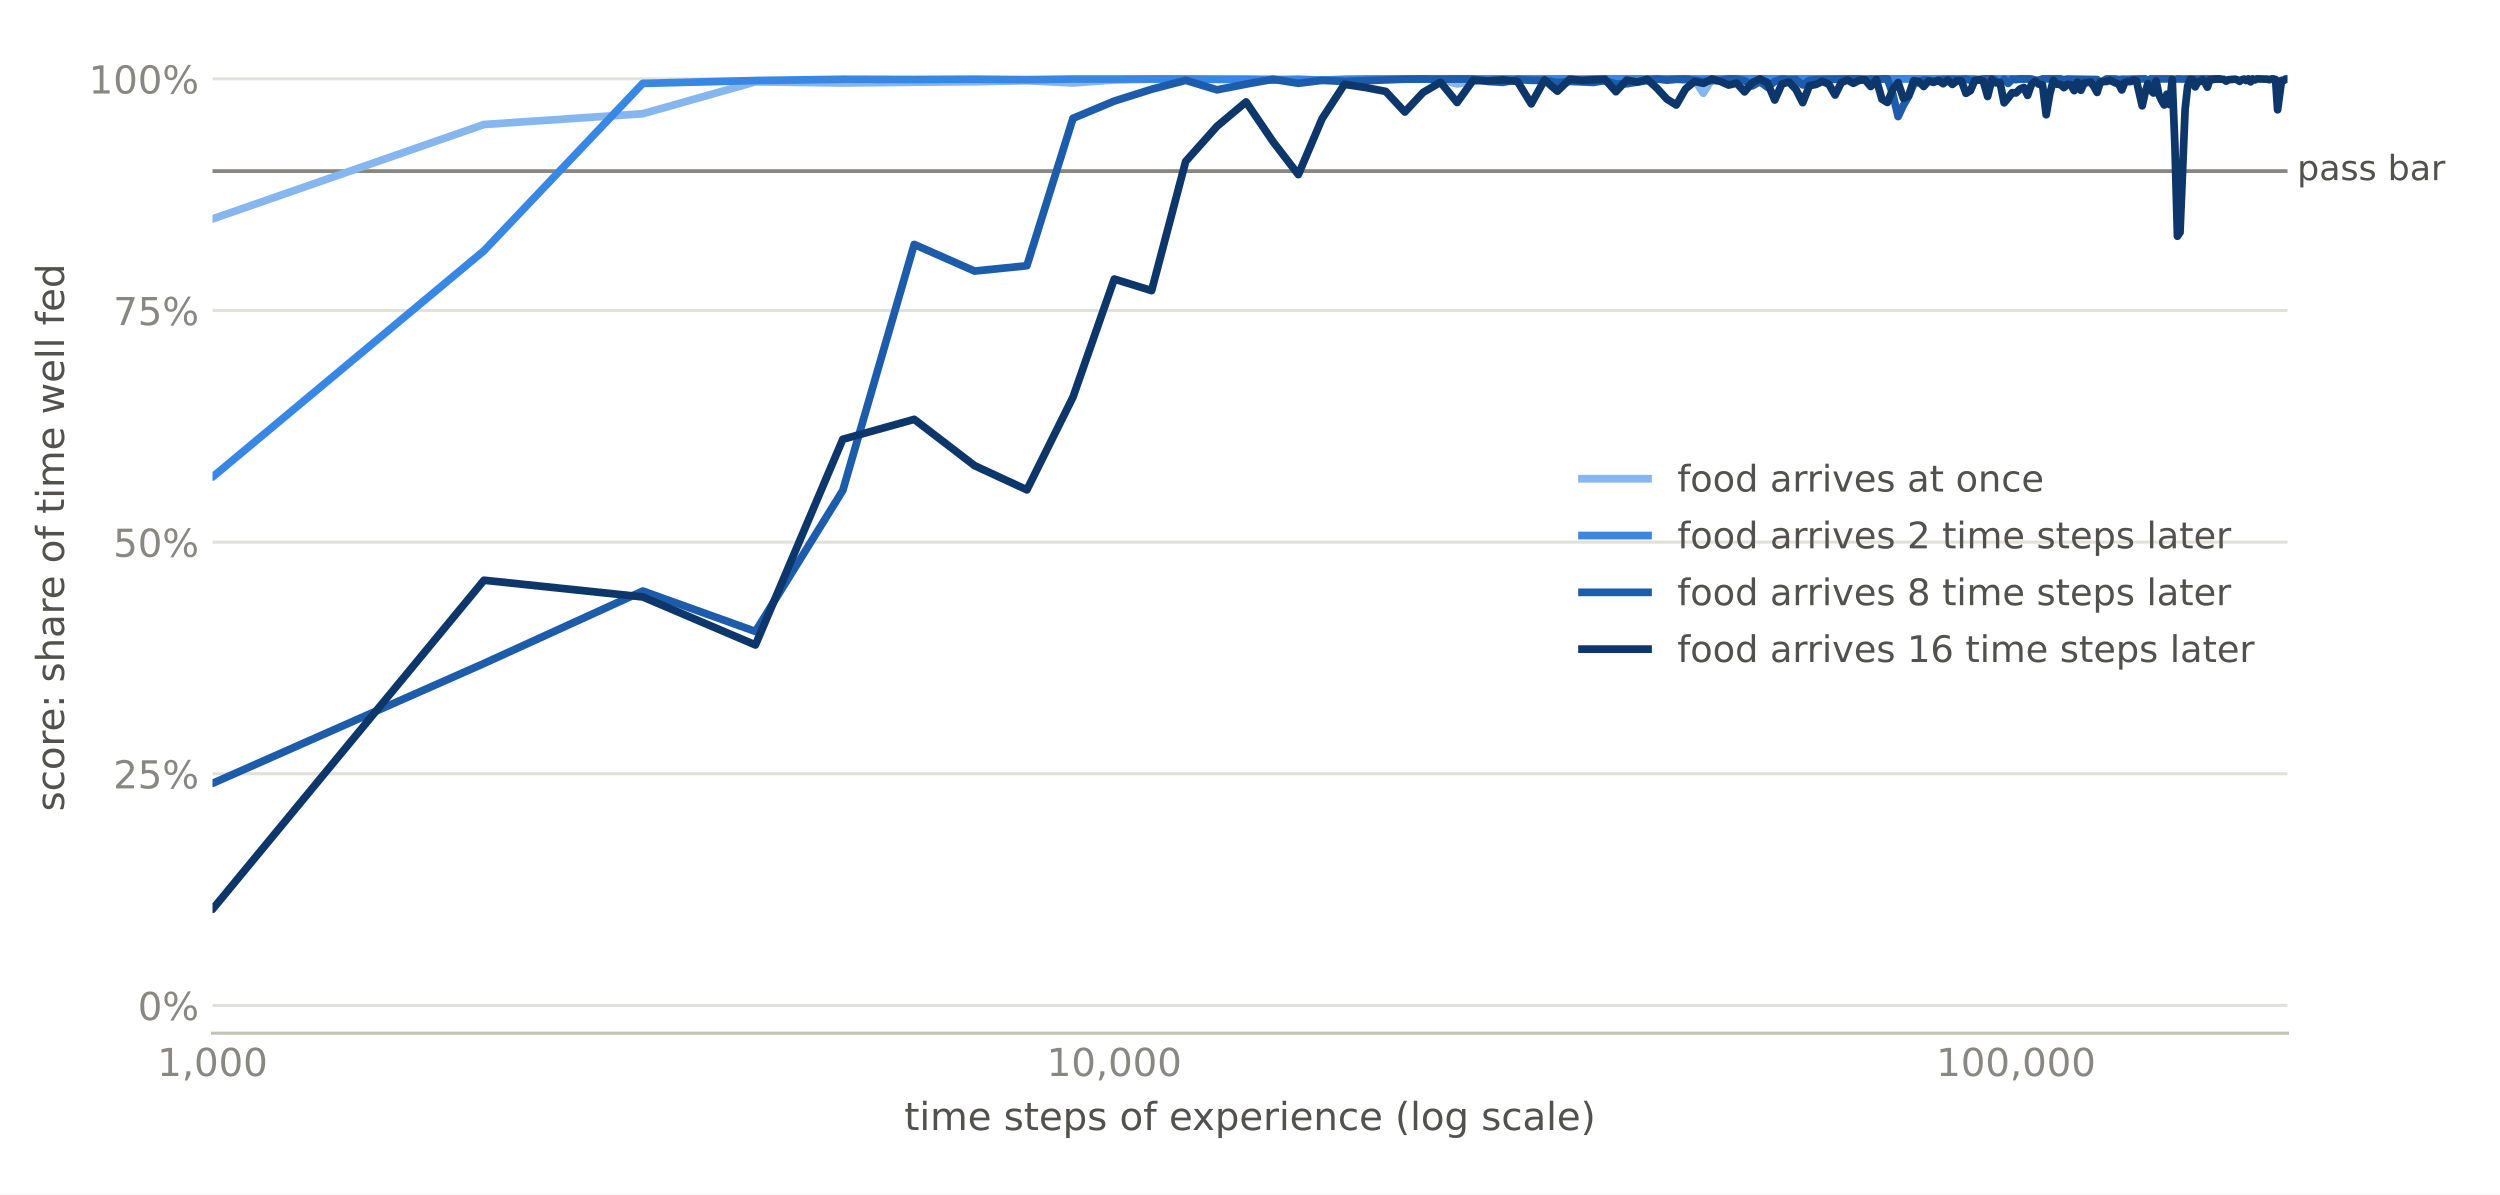
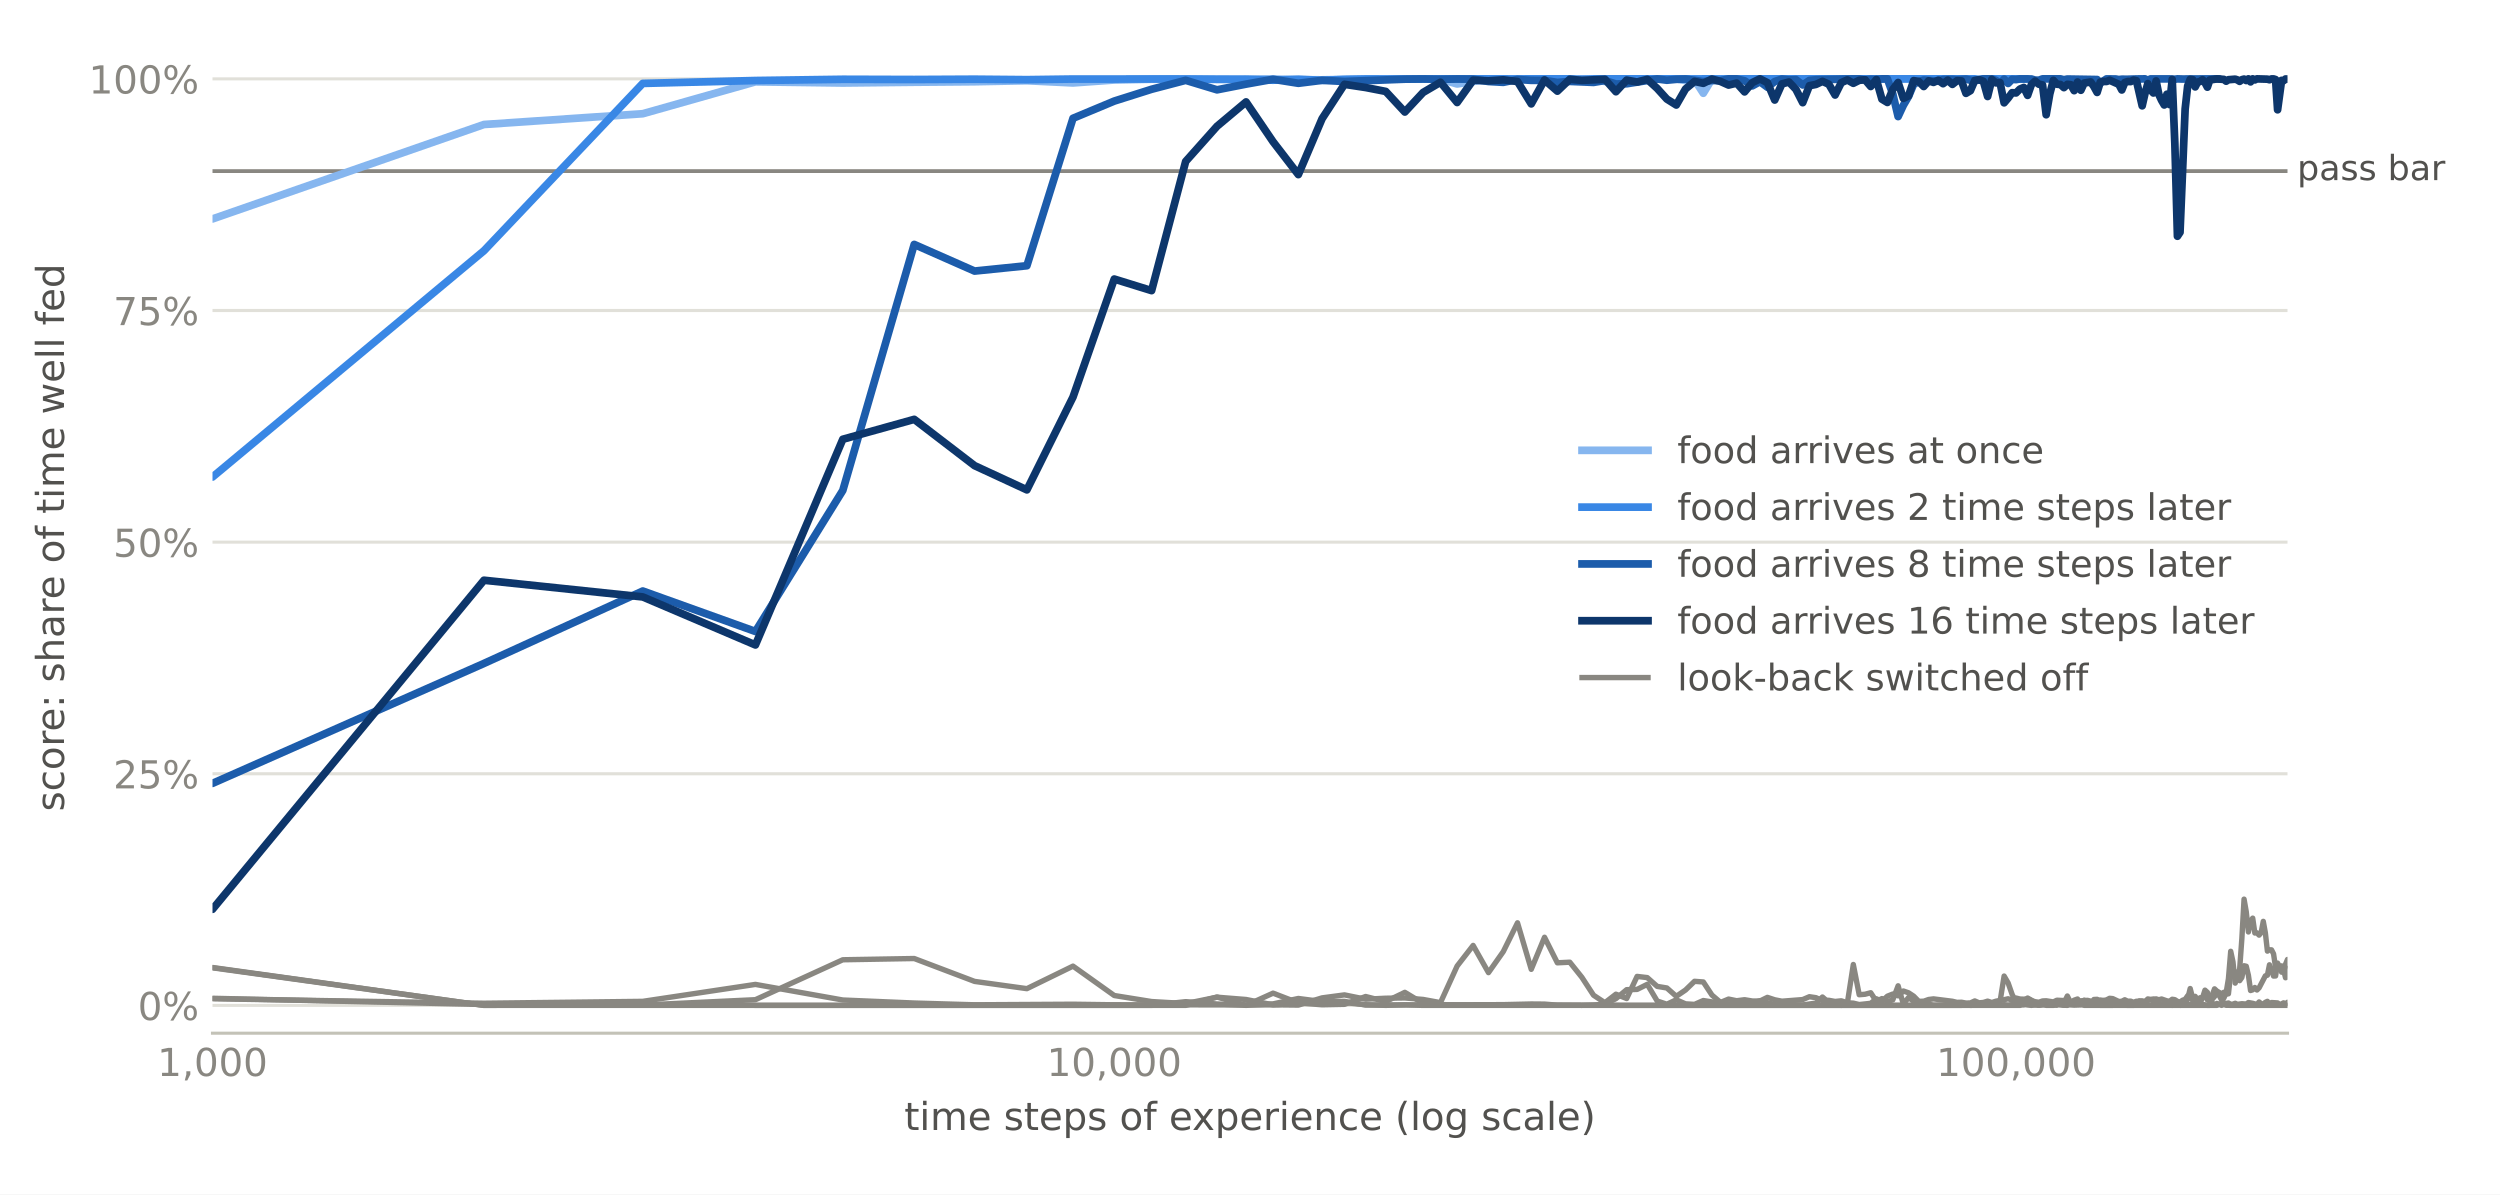
<svg xmlns="http://www.w3.org/2000/svg" width="648pt" height="309.6pt" viewBox="0 0 648 309.6" version="1.1">
  <defs>
    <style type="text/css">*{stroke-linejoin: round; stroke-linecap: butt}</style>
  </defs>
  <g id="figure_1">
    <g id="patch_1">
      <path d="M 0 309.6  L 648 309.6  L 648 0  L 0 0  z " style="fill: #ffffff" />
    </g>
    <g id="axes_1">
      <g id="patch_2">
        <path d="M 55.08 267.804  L 592.92 267.804  L 592.92 10.836  L 55.08 10.836  z " style="fill: #ffffff" />
      </g>
      <g id="matplotlib.axis_1">
        <g id="xtick_1">
          <g id="line2d_1" />
          <g id="text_1">
            <text style="font-size: 10px; font-family: 'DejaVu Sans', 'Bitstream Vera Sans', 'Computer Modern Sans Serif', 'Lucida Grande', 'Verdana', 'Geneva', 'Lucid', 'Arial', 'Helvetica', 'Avant Garde', sans-serif; text-anchor: middle; fill: #898781" x="55.08" y="278.902" transform="rotate(-0 55.08 278.9017)">1,000</text>
          </g>
        </g>
        <g id="xtick_2">
          <g id="line2d_2" />
          <g id="text_2">
            <text style="font-size: 10px; font-family: 'DejaVu Sans', 'Bitstream Vera Sans', 'Computer Modern Sans Serif', 'Lucida Grande', 'Verdana', 'Geneva', 'Lucid', 'Arial', 'Helvetica', 'Avant Garde', sans-serif; text-anchor: middle; fill: #898781" x="288.819" y="278.902" transform="rotate(-0 288.8188 278.9017)">10,000</text>
          </g>
        </g>
        <g id="xtick_3">
          <g id="line2d_3" />
          <g id="text_3">
            <text style="font-size: 10px; font-family: 'DejaVu Sans', 'Bitstream Vera Sans', 'Computer Modern Sans Serif', 'Lucida Grande', 'Verdana', 'Geneva', 'Lucid', 'Arial', 'Helvetica', 'Avant Garde', sans-serif; text-anchor: middle; fill: #898781" x="522.558" y="278.902" transform="rotate(-0 522.5576 278.9017)">100,000</text>
          </g>
        </g>
        <g id="text_4">
          <text style="font-size: 10px; font-family: 'DejaVu Sans', 'Bitstream Vera Sans', 'Computer Modern Sans Serif', 'Lucida Grande', 'Verdana', 'Geneva', 'Lucid', 'Arial', 'Helvetica', 'Avant Garde', sans-serif; text-anchor: middle; fill: #52514e" x="324" y="292.902" transform="rotate(-0 324 292.9024)">time steps of experience (log scale)</text>
        </g>
      </g>
      <g id="matplotlib.axis_2">
        <g id="ytick_1">
          <g id="line2d_4">
            <path d="M 55.08 260.599  L 592.92 260.599  " clip-path="url(#p5196640c38)" style="fill: none; stroke: #e1e0d9; stroke-width: 0.8; stroke-linecap: square" />
          </g>
          <g id="line2d_5" />
          <g id="text_5">
            <text style="font-size: 10px; font-family: 'DejaVu Sans', 'Bitstream Vera Sans', 'Computer Modern Sans Serif', 'Lucida Grande', 'Verdana', 'Geneva', 'Lucid', 'Arial', 'Helvetica', 'Avant Garde', sans-serif; text-anchor: end; fill: #898781" x="51.58" y="264.398" transform="rotate(-0 51.58 264.3981)">0%</text>
          </g>
        </g>
        <g id="ytick_2">
          <g id="line2d_6">
            <path d="M 55.08 200.56  L 592.92 200.56  " clip-path="url(#p5196640c38)" style="fill: none; stroke: #e1e0d9; stroke-width: 0.8; stroke-linecap: square" />
          </g>
          <g id="line2d_7" />
          <g id="text_6">
            <text style="font-size: 10px; font-family: 'DejaVu Sans', 'Bitstream Vera Sans', 'Computer Modern Sans Serif', 'Lucida Grande', 'Verdana', 'Geneva', 'Lucid', 'Arial', 'Helvetica', 'Avant Garde', sans-serif; text-anchor: end; fill: #898781" x="51.58" y="204.359" transform="rotate(-0 51.58 204.3589)">25%</text>
          </g>
        </g>
        <g id="ytick_3">
          <g id="line2d_8">
            <path d="M 55.08 140.521  L 592.92 140.521  " clip-path="url(#p5196640c38)" style="fill: none; stroke: #e1e0d9; stroke-width: 0.8; stroke-linecap: square" />
          </g>
          <g id="line2d_9" />
          <g id="text_7">
            <text style="font-size: 10px; font-family: 'DejaVu Sans', 'Bitstream Vera Sans', 'Computer Modern Sans Serif', 'Lucida Grande', 'Verdana', 'Geneva', 'Lucid', 'Arial', 'Helvetica', 'Avant Garde', sans-serif; text-anchor: end; fill: #898781" x="51.58" y="144.32" transform="rotate(-0 51.58 144.3196)">50%</text>
          </g>
        </g>
        <g id="ytick_4">
          <g id="line2d_10">
            <path d="M 55.08 80.482  L 592.92 80.482  " clip-path="url(#p5196640c38)" style="fill: none; stroke: #e1e0d9; stroke-width: 0.8; stroke-linecap: square" />
          </g>
          <g id="line2d_11" />
          <g id="text_8">
            <text style="font-size: 10px; font-family: 'DejaVu Sans', 'Bitstream Vera Sans', 'Computer Modern Sans Serif', 'Lucida Grande', 'Verdana', 'Geneva', 'Lucid', 'Arial', 'Helvetica', 'Avant Garde', sans-serif; text-anchor: end; fill: #898781" x="51.58" y="84.28" transform="rotate(-0 51.58 84.28036)">75%</text>
          </g>
        </g>
        <g id="ytick_5">
          <g id="line2d_12">
            <path d="M 55.08 20.442  L 592.92 20.442  " clip-path="url(#p5196640c38)" style="fill: none; stroke: #e1e0d9; stroke-width: 0.8; stroke-linecap: square" />
          </g>
          <g id="line2d_13" />
          <g id="text_9">
            <text style="font-size: 10px; font-family: 'DejaVu Sans', 'Bitstream Vera Sans', 'Computer Modern Sans Serif', 'Lucida Grande', 'Verdana', 'Geneva', 'Lucid', 'Arial', 'Helvetica', 'Avant Garde', sans-serif; text-anchor: end; fill: #898781" x="51.58" y="24.241" transform="rotate(-0 51.58 24.24111)">100%</text>
          </g>
        </g>
        <g id="text_10">
          <text style="font-size: 10px; font-family: 'DejaVu Sans', 'Bitstream Vera Sans', 'Computer Modern Sans Serif', 'Lucida Grande', 'Verdana', 'Geneva', 'Lucid', 'Arial', 'Helvetica', 'Avant Garde', sans-serif; text-anchor: middle; fill: #52514e" x="16.589" y="139.32" transform="rotate(-90 16.58859 139.32)">score: share of time well fed</text>
        </g>
      </g>
      <g id="line2d_14">
        <path d="M 55.08 44.35  L 592.92 44.35  " clip-path="url(#p5196640c38)" style="fill: none; stroke: #898781; stroke-linecap: square" />
      </g>
      <g id="line2d_15">
+         <path d="M 55.08 258.881  L 125.442 260.036  L 166.602 259.549  L 195.805 255.158  L 218.456 259.203  L 236.964 259.984  L 252.612 260.442  L 278.124 260.292  L 288.819 260.442  L 329.978 260.479  L 342.684 259.616  L 348.486 259.556  L 353.974 260.509  L 389.645 260.404  L 396.899 260.232  L 400.341 260.262  L 403.669 260.539  L 410.016 260.584  L 413.046 260.494  L 415.989 260.277  L 418.848 258.851  L 421.63 256.524  L 424.337 256.457  L 426.974 255.143  L 429.544 259.466  L 432.05 260.292  L 434.496 259.151  L 436.885 260.194  L 439.219 260.337  L 441.5 259.338  L 443.731 259.691  L 445.914 259.849  L 448.051 258.963  L 450.144 259.391  L 452.195 259.128  L 454.205 259.459  L 456.177 259.466  L 458.11 258.52  L 460.008 259.143  L 461.87 259.511  L 467.262 259.091  L 468.997 258.348  L 470.703 258.603  L 472.381 259.368  L 474.031 259.278  L 475.656 259.579  L 477.254 259.414  L 478.828 259.924  L 480.378 260.014  L 481.905 260.382  L 484.89 260.059  L 486.351 258.888  L 487.791 259.526  L 489.211 258.213  L 490.611 257.657  L 491.992 258.115  L 493.355 256.869  L 494.699 257.335  L 496.026 258.213  L 497.336 259.541  L 498.629 259.519  L 499.906 259.068  L 501.167 258.911  L 506.06 259.526  L 507.247 259.811  L 508.421 259.781  L 509.581 259.991  L 510.728 259.961  L 511.862 259.444  L 512.984 259.931  L 514.093 259.834  L 515.191 259.496  L 516.277 259.856  L 517.351 259.511  L 519.466 259.121  L 520.507 258.881  L 521.537 259.241  L 522.558 258.693  L 523.568 258.948  L 524.568 258.986  L 525.558 258.866  L 526.539 259.353  L 527.51 259.639  L 528.473 259.789  L 529.426 259.451  L 530.37 259.406  L 532.233 259.699  L 533.151 259.256  L 534.964 259.346  L 535.858 259.594  L 537.624 259.691  L 538.495 259.481  L 541.065 259.286  L 542.743 259.706  L 544.394 259.196  L 545.209 259.338  L 546.018 259.166  L 546.821 258.761  L 547.617 258.843  L 549.191 259.586  L 549.968 259.541  L 550.74 259.143  L 551.507 259.519  L 552.267 259.496  L 553.022 259.804  L 553.771 259.511  L 555.253 259.706  L 555.986 259.594  L 557.436 259.098  L 558.153 259.098  L 558.866 258.911  L 559.573 259.143  L 560.276 258.941  L 561.666 259.421  L 562.354 259.526  L 563.038 259.008  L 563.717 259.113  L 564.391 259.556  L 565.062 259.744  L 565.727 259.256  L 566.388 259.031  L 567.046 258.108  L 567.698 258.603  L 568.347 259.323  L 568.991 259.226  L 569.632 259.564  L 570.268 258.618  L 570.901 258.603  L 571.529 257.988  L 572.154 259.188  L 572.775 258.063  L 573.392 257.965  L 574.005 256.314  L 574.615 256.884  L 575.824 257.59  L 576.422 257.207  L 577.018 257.68  L 577.61 257.59  L 578.198 252.329  L 578.783 252.734  L 579.365 251.954  L 579.943 253.59  L 580.519 254.183  L 581.09 253.372  L 581.659 250.325  L 582.225 250.453  L 582.787 252.802  L 583.346 256.742  L 583.903 256.562  L 584.456 255.961  L 585.006 256.607  L 585.553 256.059  L 587.177 252.944  L 587.713 252.772  L 588.246 250.077  L 588.776 251.308  L 589.303 252.989  L 589.828 252.967  L 590.35 249.642  L 590.869 250.61  L 591.386 250.355  L 591.9 251.383  L 592.411 253.432  L 592.92 251.023  L 592.92 251.023  " clip-path="url(#p5196640c38)" style="fill: none; stroke: #898781; stroke-width: 1.4; stroke-linecap: round" />
+       </g>
+       <g id="line2d_16">
+         <path d="M 55.08 258.753  L 125.442 260.374  L 166.602 260.502  L 195.805 259.121  L 218.456 248.772  L 236.964 248.449  L 252.612 254.378  L 266.167 256.261  L 278.124 250.423  L 288.819 258.04  L 298.494 259.601  L 307.327 260.119  L 315.452 258.468  L 322.975 259.068  L 329.978 260.449  L 336.53 260.524  L 342.684 258.648  L 348.486 257.875  L 353.974 258.993  L 359.181 258.738  L 364.134 258.671  L 368.856 259.053  L 373.369 259.879  L 377.689 250.4  L 381.833 245.057  L 385.814 252.104  L 389.645 246.663  L 393.337 239.195  L 396.899 251.248  L 400.341 242.94  L 403.669 249.56  L 406.892 249.402  L 410.016 253.312  L 413.046 257.958  L 415.989 259.901  L 418.848 257.695  L 421.63 258.821  L 424.337 253.087  L 426.974 253.395  L 429.544 255.669  L 432.05 256.081  L 434.496 258.243  L 436.885 256.614  L 439.219 254.355  L 441.5 254.528  L 443.731 257.92  L 445.914 259.781  L 448.051 260.292  L 450.144 260.299  L 452.195 260.074  L 454.205 260.014  L 456.177 259.383  L 460.008 260.382  L 461.87 260.562  L 463.699 259.684  L 465.496 260.449  L 467.262 260.487  L 470.703 259.999  L 472.381 258.43  L 474.031 259.871  L 475.656 260.172  L 477.254 260.599  L 478.828 260.044  L 480.378 250.002  L 481.905 257.83  L 483.408 257.71  L 484.89 257.32  L 486.351 259.549  L 487.791 258.836  L 489.211 259.624  L 490.611 259.173  L 491.992 255.526  L 493.355 260.292  L 494.699 258.543  L 496.026 259.564  L 497.336 259.939  L 498.629 259.714  L 499.906 260.262  L 501.167 260.577  L 503.643 260.547  L 506.06 260.194  L 507.247 260.427  L 508.421 260.442  L 509.581 260.307  L 510.728 260.599  L 512.984 260.494  L 515.191 260.322  L 516.277 260.472  L 517.351 260.457  L 518.414 259.601  L 519.466 252.997  L 520.507 254.783  L 521.537 257.74  L 522.558 259.796  L 523.568 259.676  L 524.568 260.457  L 525.558 258.693  L 526.539 259.248  L 527.51 260.006  L 528.473 260.569  L 529.426 260.419  L 530.37 259.684  L 531.306 260.081  L 533.151 259.841  L 534.062 260.164  L 534.964 260.006  L 535.858 258.168  L 536.745 259.969  L 537.624 259.616  L 538.495 260.081  L 539.359 260.006  L 540.216 259.248  L 541.065 260.059  L 541.908 260.434  L 542.743 259.068  L 543.572 259.023  L 544.394 259.684  L 545.209 259.331  L 546.018 260.352  L 546.821 259.098  L 547.617 259.594  L 548.407 260.247  L 549.191 260.352  L 549.968 260.111  L 550.74 260.081  L 551.507 260.359  L 552.267 260.487  L 553.022 260.081  L 553.771 260.156  L 554.515 260.554  L 555.253 260.389  L 555.986 260.539  L 557.436 260.562  L 558.153 260.217  L 558.866 260.524  L 560.276 260.502  L 560.973 260.494  L 561.666 259.744  L 562.354 259.736  L 563.038 260.599  L 563.717 259.624  L 564.391 260.314  L 565.062 260.599  L 566.388 260.434  L 567.046 258.918  L 567.698 256.231  L 568.347 258.746  L 568.991 258.258  L 569.632 259.218  L 570.268 259.954  L 570.901 258.595  L 571.529 256.652  L 572.154 257.215  L 572.775 259.751  L 574.615 257.575  L 575.221 258.003  L 575.824 259.203  L 576.422 258.716  L 577.018 257.29  L 577.61 253.68  L 578.198 246.58  L 578.783 249.297  L 579.365 254.821  L 580.519 251.173  L 581.09 243.278  L 581.659 233.064  L 582.225 236.298  L 582.787 241.559  L 583.346 238.76  L 583.903 237.987  L 584.456 241.837  L 585.006 241.792  L 585.553 242.385  L 586.098 241.717  L 586.639 238.82  L 587.177 241.769  L 587.713 246.528  L 588.246 246.182  L 588.776 246.205  L 589.303 247.233  L 589.828 250.738  L 590.35 250.393  L 590.869 250.438  L 591.386 251.984  L 591.9 252.021  L 592.411 249.935  L 592.92 248.697  L 592.92 248.697  " clip-path="url(#p5196640c38)" style="fill: none; stroke: #898781; stroke-width: 1.4; stroke-linecap: round" />
+       </g>
+       <g id="line2d_17">
+         <path d="M 55.08 250.775  L 125.442 260.599  L 166.602 260.389  L 195.805 260.584  L 307.327 260.599  L 315.452 258.43  L 322.975 260.599  L 329.978 257.425  L 336.53 259.946  L 342.684 260.442  L 348.486 260.322  L 353.974 258.295  L 359.181 259.616  L 364.134 257.215  L 368.856 260.059  L 373.369 260.367  L 377.689 260.509  L 429.544 260.599  L 436.885 260.599  L 508.421 260.592  L 509.581 260.217  L 510.728 260.449  L 511.862 260.329  L 514.093 260.517  L 515.191 260.577  L 516.277 260.329  L 518.414 260.569  L 519.466 260.412  L 520.507 260.539  L 521.537 260.397  L 522.558 260.509  L 524.568 260.299  L 526.539 260.599  L 527.51 260.389  L 528.473 259.924  L 529.426 259.871  L 530.37 260.224  L 531.306 260.299  L 532.233 260.524  L 533.151 260.569  L 534.062 260.239  L 534.964 260.577  L 535.858 260.419  L 537.624 260.539  L 539.359 260.479  L 540.216 260.314  L 541.065 260.434  L 541.908 260.314  L 542.743 260.389  L 543.572 260.284  L 544.394 260.599  L 547.617 260.599  L 549.191 259.661  L 549.968 260.487  L 551.507 260.599  L 553.022 260.599  L 553.771 260.457  L 554.515 259.406  L 555.253 259.421  L 555.986 259.624  L 556.713 258.926  L 557.436 259.053  L 558.153 258.948  L 558.866 259.293  L 559.573 260.014  L 560.276 260.269  L 560.973 259.991  L 561.666 260.269  L 563.038 260.359  L 563.717 260.322  L 565.062 260.554  L 566.388 260.382  L 567.046 260.457  L 567.698 260.367  L 568.347 260.404  L 568.991 260.277  L 569.632 260.021  L 572.154 260.599  L 572.775 260.584  L 573.392 259.894  L 574.005 260.449  L 574.615 260.089  L 575.221 260.329  L 575.824 260.179  L 576.422 259.909  L 577.018 260.104  L 577.61 259.976  L 578.198 260.307  L 578.783 260.269  L 579.365 260.051  L 579.943 260.322  L 581.09 260.164  L 582.225 260.254  L 582.787 259.856  L 583.903 260.059  L 585.006 260.367  L 585.553 259.706  L 586.098 260.149  L 586.639 260.262  L 587.177 259.804  L 587.713 259.549  L 588.246 260.292  L 588.776 259.856  L 590.35 259.954  L 590.869 260.344  L 591.386 260.209  L 591.9 259.939  L 592.411 260.194  L 592.92 259.796  L 592.92 259.796  " clip-path="url(#p5196640c38)" style="fill: none; stroke: #898781; stroke-width: 1.4; stroke-linecap: round" />
+       </g>
+       <g id="line2d_18">
+         <path d="M 55.08 250.858  L 125.442 260.599  L 298.494 260.599  L 307.327 259.631  L 315.452 260.232  L 322.975 260.584  L 329.978 260.202  L 336.53 258.806  L 342.684 259.609  L 348.486 259.871  L 353.974 260.419  L 359.181 260.592  L 364.134 260.442  L 368.856 260.599  L 523.568 260.599  L 524.568 260.337  L 528.473 260.584  L 529.426 260.457  L 530.37 260.584  L 532.233 260.599  L 533.151 259.383  L 534.062 260.502  L 535.858 260.599  L 536.745 259.751  L 537.624 259.248  L 538.495 258.941  L 539.359 260.179  L 540.216 260.599  L 574.615 260.599  L 575.221 260.322  L 575.824 260.592  L 576.422 260.374  L 577.018 260.577  L 580.519 260.599  L 592.92 260.599  L 592.92 260.599  " clip-path="url(#p5196640c38)" style="fill: none; stroke: #898781; stroke-width: 1.4; stroke-linecap: round" />
+       </g>
+       <g id="line2d_19">
        <path d="M 55.08 56.749  L 125.442 32.268  L 166.602 29.478  L 195.805 21.208  L 218.456 21.515  L 236.964 21.315  L 252.612 21.185  L 266.167 20.92  L 278.124 21.495  L 288.819 20.735  L 298.494 20.535  L 307.327 20.455  L 315.452 20.467  L 322.975 20.447  L 329.978 20.462  L 336.53 20.68  L 342.684 20.692  L 348.486 20.59  L 353.974 20.475  L 359.181 20.447  L 364.134 20.477  L 368.856 20.447  L 373.369 20.507  L 377.689 21.768  L 381.833 21.115  L 385.814 20.6  L 389.645 20.56  L 393.337 20.532  L 396.899 20.48  L 400.341 20.475  L 403.669 20.457  L 406.892 20.98  L 410.016 20.487  L 413.046 20.68  L 415.989 21.113  L 418.848 20.522  L 421.63 20.455  L 424.337 21.158  L 426.974 20.515  L 429.544 20.497  L 432.05 20.462  L 434.496 20.452  L 436.885 20.883  L 439.219 20.655  L 441.5 24.17  L 443.731 20.492  L 445.914 20.462  L 448.051 20.442  L 450.144 20.447  L 452.195 20.442  L 454.205 20.725  L 456.177 20.445  L 458.11 20.445  L 460.008 20.442  L 461.87 20.445  L 463.699 20.442  L 465.496 20.445  L 467.262 20.442  L 468.997 20.442  L 470.703 20.442  L 472.381 20.442  L 474.031 20.445  L 475.656 20.442  L 477.254 20.442  L 478.828 20.505  L 480.378 20.475  L 481.905 20.562  L 483.408 20.445  L 484.89 20.442  L 486.351 20.627  L 487.791 20.442  L 489.211 20.442  L 490.611 20.445  L 491.992 20.442  L 493.355 20.445  L 494.699 20.445  L 496.026 20.442  L 497.336 20.442  L 498.629 20.442  L 499.906 20.462  L 501.167 20.442  L 502.413 20.442  L 503.643 20.492  L 504.859 20.497  L 506.06 20.447  L 507.247 20.442  L 508.421 20.445  L 509.581 20.442  L 510.728 20.442  L 511.862 20.55  L 512.984 20.482  L 514.093 20.442  L 515.191 20.515  L 516.277 20.515  L 517.351 20.452  L 518.414 20.442  L 519.466 20.457  L 520.507 20.542  L 521.537 20.442  L 522.558 20.442  L 523.568 20.442  L 524.568 20.482  " clip-path="url(#p5196640c38)" style="fill: none; stroke: #86b6ef; stroke-width: 2; stroke-linecap: round" />
      </g>
-       <g id="line2d_16">
+       <g id="line2d_20">
        <path d="M 55.08 123.647  L 125.442 64.991  L 166.602 21.621  L 195.805 20.87  L 218.456 20.55  L 236.964 20.605  L 252.612 20.527  L 266.167 20.65  L 278.124 20.487  L 288.819 20.49  L 298.494 20.47  L 307.327 20.487  L 315.452 20.577  L 322.975 20.602  L 329.978 20.788  L 336.53 20.532  L 342.684 20.815  L 348.486 20.577  L 353.974 20.477  L 359.181 20.487  L 364.134 20.49  L 368.856 20.467  L 373.369 20.442  L 377.689 20.442  L 381.833 20.442  L 385.814 20.442  L 389.645 20.445  L 393.337 20.457  L 396.899 20.442  L 400.341 20.445  L 403.669 20.442  L 406.892 20.442  L 410.016 20.545  L 413.046 20.442  L 415.989 20.442  L 418.848 20.442  L 421.63 20.442  L 424.337 20.442  L 426.974 20.445  L 429.544 20.442  L 432.05 20.442  L 434.496 20.442  L 436.885 20.442  L 439.219 20.457  L 441.5 20.447  L 443.731 20.442  L 445.914 20.485  L 448.051 20.442  L 450.144 20.445  L 452.195 20.442  L 454.205 20.442  L 456.177 20.442  L 458.11 20.442  L 460.008 20.442  L 461.87 20.442  L 463.699 20.442  L 465.496 20.445  L 467.262 20.452  L 468.997 20.442  L 470.703 20.442  L 472.381 20.442  L 474.031 20.442  L 475.656 20.442  L 477.254 20.442  L 478.828 20.45  L 480.378 20.445  L 481.905 20.442  L 483.408 20.442  L 484.89 20.442  L 486.351 20.442  L 487.791 20.442  L 489.211 20.442  L 490.611 20.442  L 491.992 20.442  L 493.355 20.442  L 494.699 20.442  L 496.026 20.442  L 497.336 20.442  L 498.629 20.442  L 499.906 20.442  L 501.167 20.442  L 502.413 20.442  L 503.643 20.442  L 504.859 20.442  L 506.06 20.442  L 507.247 20.442  L 508.421 20.442  L 509.581 20.442  L 510.728 20.442  L 511.862 20.442  L 512.984 20.755  L 514.093 20.447  L 515.191 20.445  L 516.277 20.442  L 517.351 20.442  L 518.414 20.442  L 519.466 20.442  L 520.507 20.442  L 521.537 20.442  L 522.558 20.442  L 523.568 20.442  L 524.568 20.442  L 525.558 20.442  " clip-path="url(#p5196640c38)" style="fill: none; stroke: #3987e5; stroke-width: 2; stroke-linecap: round" />
      </g>
-       <g id="line2d_17">
+       <g id="line2d_21">
        <path d="M 55.08 203.049  L 125.442 171.961  L 166.602 153.197  L 195.805 163.678  L 218.456 127.117  L 236.964 63.358  L 252.612 70.26  L 266.167 68.876  L 278.124 30.661  L 288.819 26.199  L 298.494 23.139  L 307.327 20.82  L 315.452 23.282  L 322.975 21.806  L 329.978 20.55  L 336.53 21.588  L 342.684 20.82  L 348.486 21.118  L 364.134 20.522  L 368.856 20.467  L 373.369 20.555  L 377.689 20.477  L 381.833 20.522  L 385.814 21.125  L 389.645 21.34  L 393.337 20.595  L 396.899 20.828  L 400.341 20.833  L 403.669 21.373  L 406.892 21.095  L 413.046 21.36  L 415.989 20.868  L 418.848 21.776  L 421.63 21.708  L 429.544 20.47  L 432.05 20.793  L 434.496 20.562  L 436.885 20.487  L 441.5 21.15  L 443.731 20.865  L 445.914 20.915  L 448.051 20.447  L 450.144 20.462  L 452.195 20.938  L 454.205 22.253  L 456.177 21.165  L 458.11 22.604  L 460.008 21.138  L 461.87 20.495  L 463.699 20.727  L 465.496 20.64  L 467.262 22.021  L 468.997 20.853  L 470.703 20.67  L 480.378 20.45  L 481.905 20.457  L 483.408 20.73  L 484.89 20.535  L 486.351 20.615  L 487.791 20.447  L 489.211 20.442  L 490.611 24.362  L 491.992 30.211  L 493.355 27.287  L 494.699 24.98  L 496.026 21.833  L 497.336 21.155  L 498.629 20.75  L 501.167 20.963  L 502.413 21.05  L 503.643 20.605  L 506.06 20.57  L 507.247 20.67  L 509.581 20.512  L 510.728 20.795  L 511.862 20.895  L 512.984 20.73  L 514.093 20.442  L 516.277 20.442  L 517.351 20.825  L 518.414 21.728  L 519.466 20.502  L 520.507 21.623  L 521.537 20.57  L 522.558 20.635  L 523.568 20.452  L 526.539 20.472  L 527.51 20.765  L 528.473 20.8  L 529.426 20.442  L 534.062 20.442  L 534.964 20.67  L 535.858 20.485  L 543.572 20.615  L 544.394 21.508  L 546.018 20.45  L 548.407 20.48  L 549.191 20.622  L 549.968 20.532  L 551.507 20.54  L 553.771 20.472  L 555.986 20.442  L 556.713 20.86  L 557.436 20.452  L 562.354 20.452  L 563.717 20.542  L 564.391 20.442  L 565.727 20.487  L 575.221 20.442  L 575.221 20.442  " clip-path="url(#p5196640c38)" style="fill: none; stroke: #1c5cab; stroke-width: 2; stroke-linecap: round" />
      </g>
-       <g id="line2d_18">
+       <g id="line2d_22">
        <path d="M 55.08 235.691  L 125.442 150.397  L 166.602 154.725  L 195.805 167.171  L 218.456 113.856  L 236.964 108.697  L 252.612 120.698  L 266.167 126.972  L 278.124 102.914  L 288.819 72.331  L 298.494 75.326  L 307.327 41.844  L 315.452 32.725  L 322.975 26.421  L 329.978 36.738  L 336.53 45.254  L 342.684 30.764  L 348.486 21.856  L 353.974 22.684  L 359.181 23.699  L 364.134 29.033  L 368.856 23.972  L 373.369 21.32  L 377.689 26.566  L 381.833 20.785  L 385.814 20.943  L 389.645 20.685  L 393.337 21.123  L 396.899 26.922  L 400.341 20.722  L 403.669 23.624  L 406.892 20.542  L 410.016 20.833  L 415.989 20.545  L 418.848 23.772  L 421.63 20.767  L 424.337 21.26  L 426.974 20.562  L 429.544 22.919  L 432.05 25.681  L 434.496 27.217  L 436.885 23.061  L 439.219 21.105  L 441.5 21.591  L 443.731 20.492  L 445.914 21.095  L 448.051 22.048  L 450.144 21.543  L 452.195 23.814  L 454.205 21.405  L 456.177 20.442  L 458.11 21.423  L 460.008 25.923  L 461.87 21.746  L 463.699 21.263  L 465.496 23.142  L 467.262 26.609  L 468.997 22.216  L 470.703 21.876  L 472.381 21.09  L 474.031 21.831  L 475.656 24.625  L 477.254 21.428  L 478.828 20.717  L 480.378 21.586  L 481.905 20.82  L 483.408 20.667  L 484.89 22.416  L 486.351 20.625  L 487.791 25.698  L 489.211 26.554  L 490.611 23.177  L 491.992 21.388  L 493.355 25.498  L 494.699 24.838  L 496.026 20.905  L 497.336 21.115  L 498.629 22.421  L 499.906 20.955  L 501.167 21.355  L 502.413 20.793  L 503.643 21.691  L 504.859 20.785  L 506.06 21.868  L 507.247 20.925  L 508.421 20.99  L 509.581 24.19  L 510.728 23.504  L 511.862 20.843  L 512.984 20.652  L 514.093 21.075  L 515.191 25.008  L 516.277 20.595  L 517.351 21.475  L 518.414 21.41  L 519.466 26.649  L 520.507 25.431  L 521.537 24.027  L 522.558 24.085  L 523.568 23.084  L 524.568 22.674  L 525.558 24.715  L 526.539 21.908  L 527.51 21.033  L 528.473 21.826  L 529.426 22.013  L 530.37 29.738  L 531.306 24.332  L 532.233 20.83  L 533.151 21.821  L 534.062 21.901  L 534.964 22.709  L 535.858 21.856  L 536.745 21.956  L 537.624 23.494  L 538.495 21.26  L 539.359 23.394  L 540.216 21.525  L 541.908 21.25  L 542.743 22.439  L 543.572 23.952  L 544.394 21.273  L 545.209 21.113  L 546.018 21.123  L 546.821 20.8  L 548.407 21.505  L 549.191 21.851  L 549.968 23.317  L 550.74 21.393  L 551.507 21.13  L 552.267 21.148  L 553.022 20.757  L 553.771 20.935  L 555.253 27.427  L 555.986 24.212  L 556.713 21.671  L 557.436 23.312  L 558.153 24.1  L 558.866 20.983  L 559.573 24.49  L 560.276 26.011  L 560.973 27.207  L 561.666 24.425  L 562.354 27.099  L 563.038 20.6  L 563.717 37.216  L 564.391 61.231  L 565.062 60.218  L 566.388 28.247  L 567.046 22.276  L 567.698 20.575  L 568.347 20.655  L 568.991 22.521  L 569.632 21.27  L 570.268 21.123  L 570.901 20.675  L 571.529 21.4  L 572.154 22.591  L 572.775 20.73  L 574.615 20.455  L 576.422 20.58  L 577.018 21.043  L 577.61 20.662  L 579.365 20.522  L 579.943 20.715  L 580.519 21.083  L 581.09 20.655  L 581.659 20.502  L 582.225 20.87  L 582.787 20.442  L 583.346 21.218  L 583.903 20.442  L 584.456 20.712  L 585.006 20.442  L 587.713 20.52  L 588.246 20.667  L 588.776 20.457  L 589.303 20.452  L 589.828 20.622  L 590.35 28.455  L 591.386 20.835  L 591.9 20.91  L 592.411 20.475  L 592.92 20.495  L 592.92 20.495  " clip-path="url(#p5196640c38)" style="fill: none; stroke: #0d366b; stroke-width: 2; stroke-linecap: round" />
      </g>
      <g id="patch_3">
        <path d="M 55.08 267.804  L 592.92 267.804  " style="fill: none; stroke: #c3c2b7; stroke-width: 0.8; stroke-linejoin: miter; stroke-linecap: square" />
      </g>
      <g id="text_11">
        <text style="font-size: 9px; font-family: 'DejaVu Sans', 'Bitstream Vera Sans', 'Computer Modern Sans Serif', 'Lucida Grande', 'Verdana', 'Geneva', 'Lucid', 'Arial', 'Helvetica', 'Avant Garde', sans-serif; text-anchor: start; fill: #52514e" x="595.427" y="46.689" transform="rotate(-0 595.4266 46.68865)"> pass bar</text>
      </g>
      <g id="legend_1">
-         <g id="line2d_19">
-           <path d="M 410.064 124.084  L 418.614 124.084  L 427.164 124.084  " style="fill: none; stroke: #86b6ef; stroke-width: 2; stroke-linecap: square" />
+         <g id="line2d_23">
+           <path d="M 410.064 116.721  L 418.614 116.721  L 427.164 116.721  " style="fill: none; stroke: #86b6ef; stroke-width: 2; stroke-linecap: square" />
        </g>
        <g id="text_12">
-           <text style="font-size: 9.5px; font-family: 'DejaVu Sans', 'Bitstream Vera Sans', 'Computer Modern Sans Serif', 'Lucida Grande', 'Verdana', 'Geneva', 'Lucid', 'Arial', 'Helvetica', 'Avant Garde', sans-serif; text-anchor: start; fill: #52514e" x="434.764" y="127.409" transform="rotate(-0 434.7643 127.4086)">food arrives at once</text>
+           <text style="font-size: 9.5px; font-family: 'DejaVu Sans', 'Bitstream Vera Sans', 'Computer Modern Sans Serif', 'Lucida Grande', 'Verdana', 'Geneva', 'Lucid', 'Arial', 'Helvetica', 'Avant Garde', sans-serif; text-anchor: start; fill: #52514e" x="434.764" y="120.046" transform="rotate(-0 434.7643 120.0457)">food arrives at once</text>
        </g>
-         <g id="line2d_20">
-           <path d="M 410.064 138.809  L 418.614 138.809  L 427.164 138.809  " style="fill: none; stroke: #3987e5; stroke-width: 2; stroke-linecap: square" />
+         <g id="line2d_24">
+           <path d="M 410.064 131.446  L 418.614 131.446  L 427.164 131.446  " style="fill: none; stroke: #3987e5; stroke-width: 2; stroke-linecap: square" />
        </g>
        <g id="text_13">
-           <text style="font-size: 9.5px; font-family: 'DejaVu Sans', 'Bitstream Vera Sans', 'Computer Modern Sans Serif', 'Lucida Grande', 'Verdana', 'Geneva', 'Lucid', 'Arial', 'Helvetica', 'Avant Garde', sans-serif; text-anchor: start; fill: #52514e" x="434.764" y="142.134" transform="rotate(-0 434.7643 142.1343)">food arrives 2 time steps later</text>
+           <text style="font-size: 9.5px; font-family: 'DejaVu Sans', 'Bitstream Vera Sans', 'Computer Modern Sans Serif', 'Lucida Grande', 'Verdana', 'Geneva', 'Lucid', 'Arial', 'Helvetica', 'Avant Garde', sans-serif; text-anchor: start; fill: #52514e" x="434.764" y="134.771" transform="rotate(-0 434.7643 134.7714)">food arrives 2 time steps later</text>
        </g>
-         <g id="line2d_21">
-           <path d="M 410.064 153.535  L 418.614 153.535  L 427.164 153.535  " style="fill: none; stroke: #1c5cab; stroke-width: 2; stroke-linecap: square" />
+         <g id="line2d_25">
+           <path d="M 410.064 146.172  L 418.614 146.172  L 427.164 146.172  " style="fill: none; stroke: #1c5cab; stroke-width: 2; stroke-linecap: square" />
        </g>
        <g id="text_14">
-           <text style="font-size: 9.5px; font-family: 'DejaVu Sans', 'Bitstream Vera Sans', 'Computer Modern Sans Serif', 'Lucida Grande', 'Verdana', 'Geneva', 'Lucid', 'Arial', 'Helvetica', 'Avant Garde', sans-serif; text-anchor: start; fill: #52514e" x="434.764" y="156.86" transform="rotate(-0 434.7643 156.8601)">food arrives 8 time steps later</text>
+           <text style="font-size: 9.5px; font-family: 'DejaVu Sans', 'Bitstream Vera Sans', 'Computer Modern Sans Serif', 'Lucida Grande', 'Verdana', 'Geneva', 'Lucid', 'Arial', 'Helvetica', 'Avant Garde', sans-serif; text-anchor: start; fill: #52514e" x="434.764" y="149.497" transform="rotate(-0 434.7643 149.4972)">food arrives 8 time steps later</text>
        </g>
-         <g id="line2d_22">
-           <path d="M 410.064 168.261  L 418.614 168.261  L 427.164 168.261  " style="fill: none; stroke: #0d366b; stroke-width: 2; stroke-linecap: square" />
+         <g id="line2d_26">
+           <path d="M 410.064 160.898  L 418.614 160.898  L 427.164 160.898  " style="fill: none; stroke: #0d366b; stroke-width: 2; stroke-linecap: square" />
        </g>
        <g id="text_15">
-           <text style="font-size: 9.5px; font-family: 'DejaVu Sans', 'Bitstream Vera Sans', 'Computer Modern Sans Serif', 'Lucida Grande', 'Verdana', 'Geneva', 'Lucid', 'Arial', 'Helvetica', 'Avant Garde', sans-serif; text-anchor: start; fill: #52514e" x="434.764" y="171.586" transform="rotate(-0 434.7643 171.5858)">food arrives 16 time steps later</text>
+           <text style="font-size: 9.5px; font-family: 'DejaVu Sans', 'Bitstream Vera Sans', 'Computer Modern Sans Serif', 'Lucida Grande', 'Verdana', 'Geneva', 'Lucid', 'Arial', 'Helvetica', 'Avant Garde', sans-serif; text-anchor: start; fill: #52514e" x="434.764" y="164.223" transform="rotate(-0 434.7643 164.2229)">food arrives 16 time steps later</text>
+         </g>
+         <g id="line2d_27">
+           <path d="M 410.064 175.624  L 418.614 175.624  L 427.164 175.624  " style="fill: none; stroke: #898781; stroke-width: 1.4; stroke-linecap: square" />
+         </g>
+         <g id="text_16">
+           <text style="font-size: 9.5px; font-family: 'DejaVu Sans', 'Bitstream Vera Sans', 'Computer Modern Sans Serif', 'Lucida Grande', 'Verdana', 'Geneva', 'Lucid', 'Arial', 'Helvetica', 'Avant Garde', sans-serif; text-anchor: start; fill: #52514e" x="434.764" y="178.949" transform="rotate(-0 434.7643 178.9487)">look-back switched off</text>
        </g>
      </g>
    </g>
  </g>
  <defs>
    <clipPath id="p5196640c38">
      <rect x="55.08" y="10.836" width="537.84" height="256.968" />
    </clipPath>
  </defs>
</svg>
